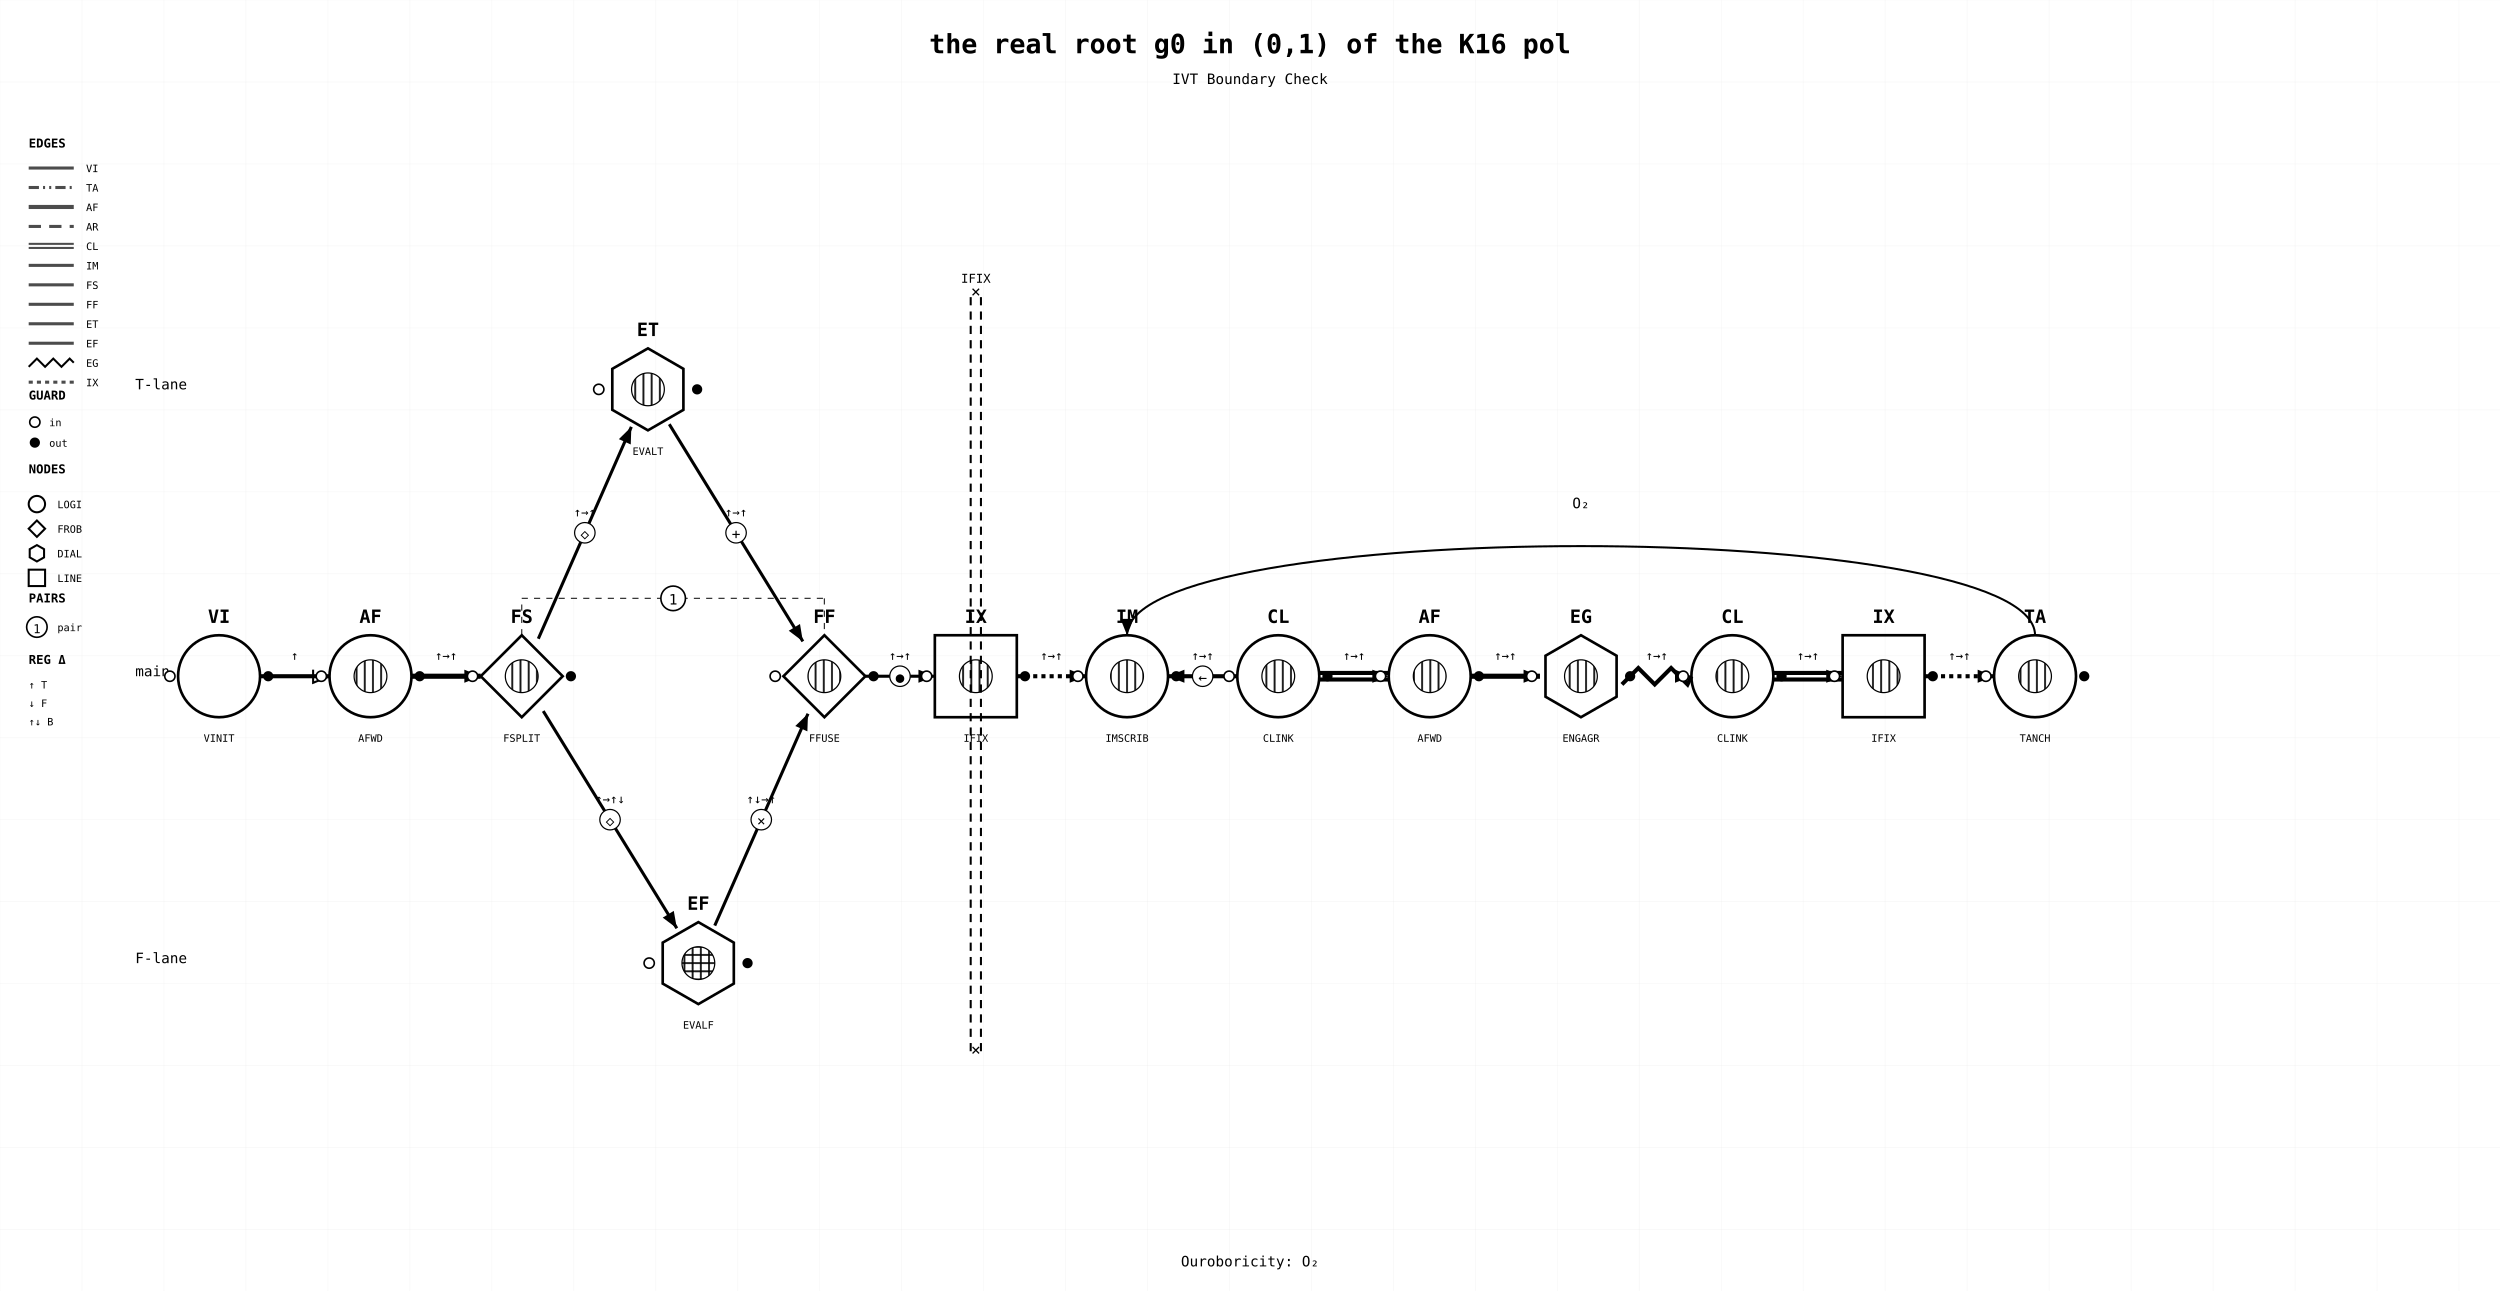
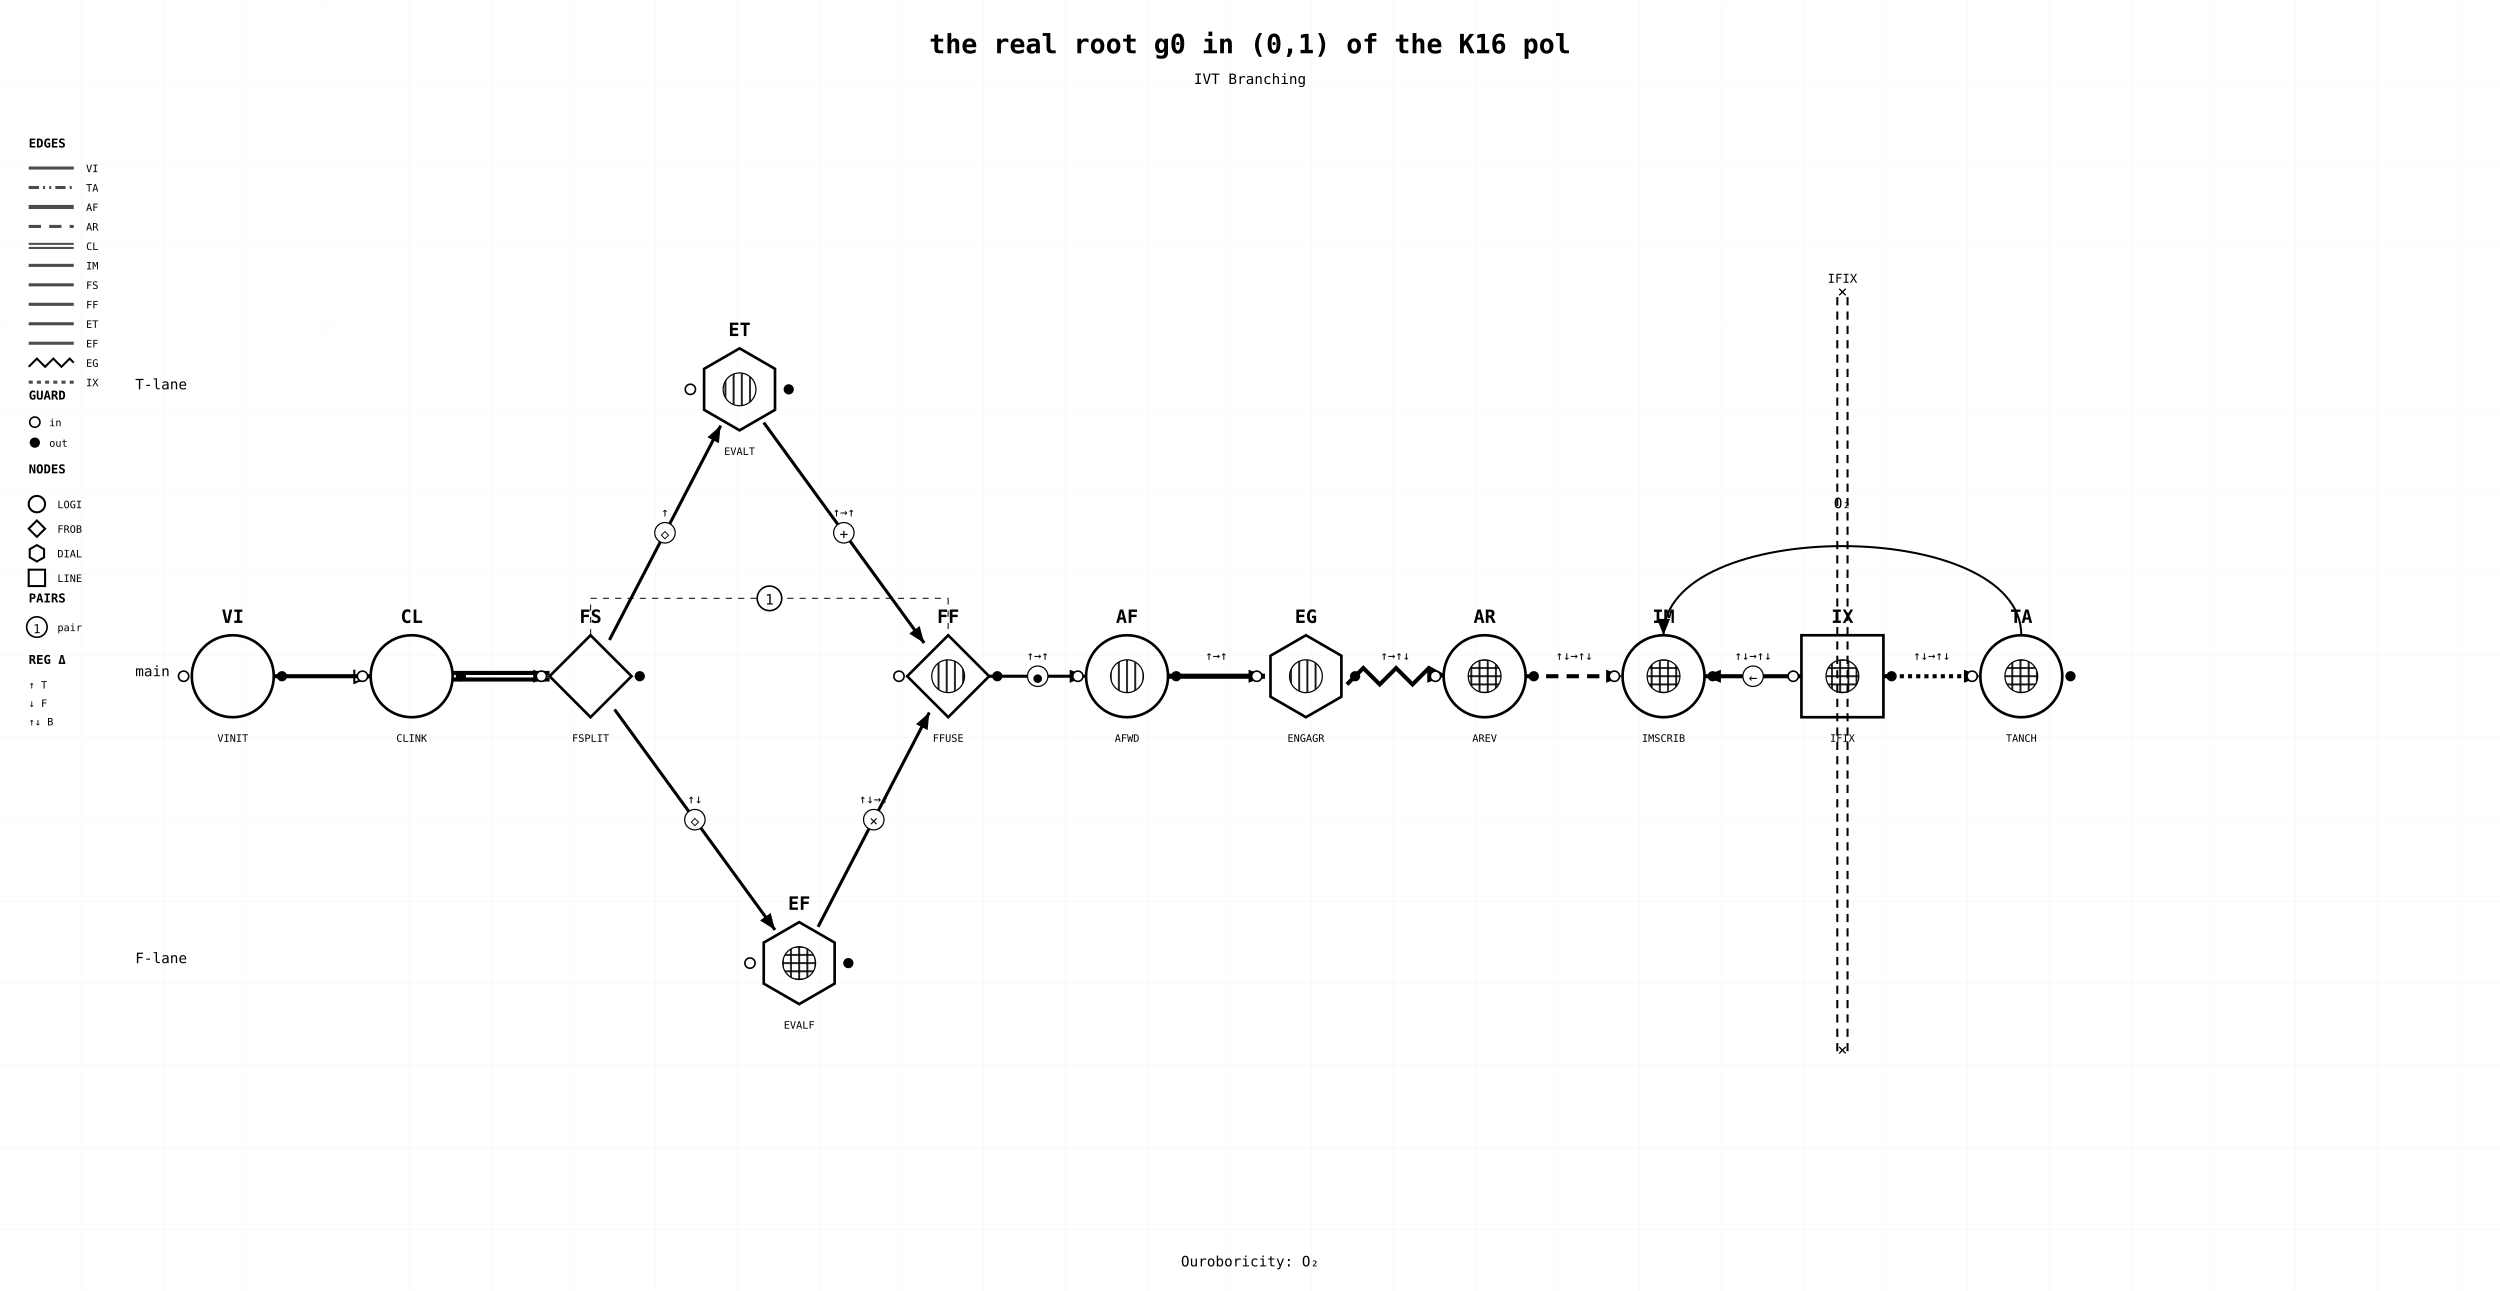
<svg xmlns="http://www.w3.org/2000/svg" viewBox="0 0 1220 630">
  <rect width="1220" height="630" fill="#ffffff" />
  <defs>
    <pattern id="hatch-T" width="4" height="4" patternUnits="userSpaceOnUse">
      <path d="M2,0 L2,4" stroke="#000000" stroke-width="0.8" />
    </pattern>
    <pattern id="hatch-F" width="4" height="4" patternUnits="userSpaceOnUse">
      <path d="M0,2 L4,2" stroke="#000000" stroke-width="0.8" />
    </pattern>
    <pattern id="hatch-B" width="4" height="4" patternUnits="userSpaceOnUse">
      <path d="M2,0 L2,4 M0,2 L4,2" stroke="#000000" stroke-width="0.8" />
    </pattern>
  </defs>
  <line x1="0.0" y1="0.0" x2="0.0" y2="630.0" stroke="#e8e8e8" stroke-width="0.4" opacity="0.3" />
  <line x1="40.0" y1="0.0" x2="40.0" y2="630.0" stroke="#e8e8e8" stroke-width="0.4" opacity="0.3" />
  <line x1="80.0" y1="0.0" x2="80.0" y2="630.0" stroke="#e8e8e8" stroke-width="0.4" opacity="0.3" />
  <line x1="120.0" y1="0.0" x2="120.0" y2="630.0" stroke="#e8e8e8" stroke-width="0.4" opacity="0.3" />
  <line x1="160.0" y1="0.0" x2="160.0" y2="630.0" stroke="#e8e8e8" stroke-width="0.4" opacity="0.3" />
  <line x1="200.0" y1="0.0" x2="200.0" y2="630.0" stroke="#e8e8e8" stroke-width="0.4" opacity="0.3" />
  <line x1="240.0" y1="0.0" x2="240.0" y2="630.0" stroke="#e8e8e8" stroke-width="0.4" opacity="0.3" />
  <line x1="280.0" y1="0.0" x2="280.0" y2="630.0" stroke="#e8e8e8" stroke-width="0.4" opacity="0.3" />
  <line x1="320.0" y1="0.0" x2="320.0" y2="630.0" stroke="#e8e8e8" stroke-width="0.4" opacity="0.3" />
  <line x1="360.0" y1="0.0" x2="360.0" y2="630.0" stroke="#e8e8e8" stroke-width="0.4" opacity="0.3" />
  <line x1="400.0" y1="0.0" x2="400.0" y2="630.0" stroke="#e8e8e8" stroke-width="0.4" opacity="0.3" />
  <line x1="440.0" y1="0.0" x2="440.0" y2="630.0" stroke="#e8e8e8" stroke-width="0.4" opacity="0.3" />
  <line x1="480.0" y1="0.0" x2="480.0" y2="630.0" stroke="#e8e8e8" stroke-width="0.4" opacity="0.3" />
  <line x1="520.0" y1="0.0" x2="520.0" y2="630.0" stroke="#e8e8e8" stroke-width="0.4" opacity="0.3" />
  <line x1="560.0" y1="0.0" x2="560.0" y2="630.0" stroke="#e8e8e8" stroke-width="0.4" opacity="0.3" />
  <line x1="600.0" y1="0.0" x2="600.0" y2="630.0" stroke="#e8e8e8" stroke-width="0.4" opacity="0.3" />
  <line x1="640.0" y1="0.0" x2="640.0" y2="630.0" stroke="#e8e8e8" stroke-width="0.4" opacity="0.3" />
  <line x1="680.0" y1="0.0" x2="680.0" y2="630.0" stroke="#e8e8e8" stroke-width="0.4" opacity="0.3" />
  <line x1="720.0" y1="0.0" x2="720.0" y2="630.0" stroke="#e8e8e8" stroke-width="0.4" opacity="0.3" />
  <line x1="760.0" y1="0.0" x2="760.0" y2="630.0" stroke="#e8e8e8" stroke-width="0.4" opacity="0.3" />
  <line x1="800.0" y1="0.0" x2="800.0" y2="630.0" stroke="#e8e8e8" stroke-width="0.4" opacity="0.3" />
  <line x1="840.0" y1="0.0" x2="840.0" y2="630.0" stroke="#e8e8e8" stroke-width="0.4" opacity="0.3" />
  <line x1="880.0" y1="0.0" x2="880.0" y2="630.0" stroke="#e8e8e8" stroke-width="0.4" opacity="0.3" />
  <line x1="920.0" y1="0.0" x2="920.0" y2="630.0" stroke="#e8e8e8" stroke-width="0.4" opacity="0.3" />
  <line x1="960.0" y1="0.0" x2="960.0" y2="630.0" stroke="#e8e8e8" stroke-width="0.4" opacity="0.3" />
  <line x1="1000.0" y1="0.0" x2="1000.0" y2="630.0" stroke="#e8e8e8" stroke-width="0.4" opacity="0.3" />
  <line x1="1040.0" y1="0.0" x2="1040.0" y2="630.0" stroke="#e8e8e8" stroke-width="0.4" opacity="0.3" />
  <line x1="1080.0" y1="0.0" x2="1080.0" y2="630.0" stroke="#e8e8e8" stroke-width="0.4" opacity="0.3" />
  <line x1="1120.0" y1="0.0" x2="1120.0" y2="630.0" stroke="#e8e8e8" stroke-width="0.4" opacity="0.3" />
  <line x1="1160.0" y1="0.0" x2="1160.0" y2="630.0" stroke="#e8e8e8" stroke-width="0.4" opacity="0.3" />
  <line x1="1200.0" y1="0.0" x2="1200.0" y2="630.0" stroke="#e8e8e8" stroke-width="0.4" opacity="0.3" />
  <line x1="0.0" y1="0.0" x2="1220.0" y2="0.0" stroke="#e8e8e8" stroke-width="0.4" opacity="0.3" />
  <line x1="0.0" y1="40.0" x2="1220.0" y2="40.0" stroke="#e8e8e8" stroke-width="0.4" opacity="0.3" />
  <line x1="0.0" y1="80.0" x2="1220.0" y2="80.0" stroke="#e8e8e8" stroke-width="0.4" opacity="0.3" />
  <line x1="0.0" y1="120.0" x2="1220.0" y2="120.0" stroke="#e8e8e8" stroke-width="0.4" opacity="0.3" />
  <line x1="0.0" y1="160.0" x2="1220.0" y2="160.0" stroke="#e8e8e8" stroke-width="0.4" opacity="0.3" />
  <line x1="0.0" y1="200.0" x2="1220.0" y2="200.0" stroke="#e8e8e8" stroke-width="0.4" opacity="0.3" />
  <line x1="0.0" y1="240.0" x2="1220.0" y2="240.0" stroke="#e8e8e8" stroke-width="0.4" opacity="0.3" />
  <line x1="0.0" y1="280.0" x2="1220.0" y2="280.0" stroke="#e8e8e8" stroke-width="0.4" opacity="0.3" />
  <line x1="0.0" y1="320.0" x2="1220.0" y2="320.0" stroke="#e8e8e8" stroke-width="0.4" opacity="0.3" />
  <line x1="0.0" y1="360.0" x2="1220.0" y2="360.0" stroke="#e8e8e8" stroke-width="0.4" opacity="0.3" />
  <line x1="0.0" y1="400.0" x2="1220.0" y2="400.0" stroke="#e8e8e8" stroke-width="0.4" opacity="0.3" />
  <line x1="0.0" y1="440.0" x2="1220.0" y2="440.0" stroke="#e8e8e8" stroke-width="0.4" opacity="0.3" />
  <line x1="0.0" y1="480.0" x2="1220.0" y2="480.0" stroke="#e8e8e8" stroke-width="0.4" opacity="0.3" />
  <line x1="0.0" y1="520.0" x2="1220.0" y2="520.0" stroke="#e8e8e8" stroke-width="0.4" opacity="0.3" />
  <line x1="0.0" y1="560.0" x2="1220.0" y2="560.0" stroke="#e8e8e8" stroke-width="0.4" opacity="0.3" />
  <line x1="0.0" y1="600.0" x2="1220.0" y2="600.0" stroke="#e8e8e8" stroke-width="0.4" opacity="0.3" />
  <text x="610.0" y="26.0" fill="#000000" font-size="13" text-anchor="middle" font-family="monospace" font-weight="bold">the real root g0 in (0,1) of the K16 pol</text>
-   <text x="610.0" y="41.0" fill="#000000" font-size="7" text-anchor="middle" font-family="monospace">IVT Boundary Check</text>
+   <text x="610.0" y="41.0" fill="#000000" font-size="7" text-anchor="middle" font-family="monospace">IVT Branching</text>
  <text x="66.0" y="190.0" fill="#000000" font-size="7" text-anchor="start" font-family="monospace">T-lane</text>
  <text x="66.0" y="470.0" fill="#000000" font-size="7" text-anchor="start" font-family="monospace">F-lane</text>
  <text x="66.0" y="330.0" fill="#000000" font-size="7" text-anchor="start" font-family="monospace">main</text>
-   <line x1="473.7" y1="145.0" x2="473.7" y2="515.0" stroke="#000000" stroke-width="1.0" opacity="1.0" stroke-dasharray="4,3" />
-   <line x1="478.7" y1="145.0" x2="478.7" y2="515.0" stroke="#000000" stroke-width="1.0" opacity="1.0" stroke-dasharray="4,3" />
-   <text x="476.2" y="145.0" fill="#000000" font-size="8" text-anchor="middle" font-family="monospace">×</text>
-   <text x="476.2" y="515.0" fill="#000000" font-size="8" text-anchor="middle" font-family="monospace">×</text>
-   <text x="476.2" y="138.0" fill="#000000" font-size="6" text-anchor="middle" font-family="monospace">IFIX</text>
-   <line x1="254.6" y1="310.0" x2="254.6" y2="292.0" stroke="#000000" stroke-width="0.6" opacity="0.8" stroke-dasharray="3,3" />
-   <line x1="254.6" y1="292.0" x2="402.3" y2="292.0" stroke="#000000" stroke-width="0.6" opacity="0.8" stroke-dasharray="3,3" />
-   <line x1="402.3" y1="292.0" x2="402.3" y2="310.0" stroke="#000000" stroke-width="0.6" opacity="0.8" stroke-dasharray="3,3" />
-   <circle cx="328.5" cy="292.0" r="6" fill="#ffffff" stroke="#000000" stroke-width="0.8" />
-   <text x="328.5" y="295.0" fill="#000000" font-size="7" text-anchor="middle" font-family="monospace">1</text>
-   <line x1="262.7" y1="311.7" x2="308.1" y2="208.3" stroke="#000000" stroke-width="1.5" opacity="1.0" />
-   <polygon points="308.1,208.3 307.8,216.9 302.0,214.3" fill="#000000" />
-   <circle cx="285.4" cy="260.0" r="5" fill="#ffffff" stroke="#000000" stroke-width="0.6" />
-   <text x="285.4" y="263.0" fill="#000000" font-size="7" text-anchor="middle" font-family="monospace">◇</text>
-   <text x="285.4" y="252.0" fill="#000000" font-size="6" text-anchor="middle" font-family="monospace">↑→↑</text>
-   <line x1="326.6" y1="207.0" x2="391.8" y2="313.0" stroke="#000000" stroke-width="1.5" opacity="1.0" />
-   <polygon points="391.8,313.0 384.9,307.8 390.4,304.5" fill="#000000" />
-   <circle cx="359.2" cy="260.0" r="5" fill="#ffffff" stroke="#000000" stroke-width="0.6" />
-   <text x="359.2" y="263.0" fill="#000000" font-size="7" text-anchor="middle" font-family="monospace">+</text>
-   <text x="359.2" y="252.0" fill="#000000" font-size="6" text-anchor="middle" font-family="monospace">↑→↑</text>
-   <line x1="265.1" y1="347.0" x2="330.3" y2="453.0" stroke="#000000" stroke-width="1.5" opacity="1.0" />
-   <polygon points="330.3,453.0 323.4,447.8 328.8,444.5" fill="#000000" />
-   <circle cx="297.7" cy="400.0" r="5" fill="#ffffff" stroke="#000000" stroke-width="0.6" />
-   <text x="297.7" y="403.0" fill="#000000" font-size="7" text-anchor="middle" font-family="monospace">◇</text>
-   <text x="297.7" y="392.0" fill="#000000" font-size="6" text-anchor="middle" font-family="monospace">↑→↑↓</text>
-   <line x1="348.8" y1="451.7" x2="394.3" y2="348.3" stroke="#000000" stroke-width="1.5" opacity="1.0" />
-   <polygon points="394.3,348.3 394.0,356.9 388.1,354.3" fill="#000000" />
-   <circle cx="371.5" cy="400.0" r="5" fill="#ffffff" stroke="#000000" stroke-width="0.6" />
-   <text x="371.5" y="403.0" fill="#000000" font-size="7" text-anchor="middle" font-family="monospace">×</text>
-   <text x="371.5" y="392.0" fill="#000000" font-size="6" text-anchor="middle" font-family="monospace">↑↓→↑</text>
-   <line x1="126.9" y1="330.0" x2="160.8" y2="330.0" stroke="#000000" stroke-width="2.0" opacity="1.0" />
-   <polyline points="160.8,330.0 152.8,333.2 152.8,326.8" fill="none" stroke="#000000" stroke-width="1.0" />
-   <text x="143.8" y="322.0" fill="#000000" font-size="6" text-anchor="middle" font-family="monospace">↑</text>
-   <line x1="200.8" y1="330.0" x2="234.6" y2="330.0" stroke="#000000" stroke-width="2.5" opacity="1.0" />
-   <polygon points="234.6,330.0 226.6,333.2 226.6,326.8" fill="#000000" />
-   <text x="217.7" y="322.0" fill="#000000" font-size="6" text-anchor="middle" font-family="monospace">↑→↑</text>
-   <line x1="496.2" y1="330.0" x2="530.0" y2="330.0" stroke="#000000" stroke-width="2.0" opacity="1.0" stroke-dasharray="2,2" />
+   <line x1="896.6" y1="145.0" x2="896.6" y2="515.0" stroke="#000000" stroke-width="1.0" opacity="1.0" stroke-dasharray="4,3" />
+   <line x1="901.6" y1="145.0" x2="901.6" y2="515.0" stroke="#000000" stroke-width="1.0" opacity="1.0" stroke-dasharray="4,3" />
+   <text x="899.1" y="145.0" fill="#000000" font-size="8" text-anchor="middle" font-family="monospace">×</text>
+   <text x="899.1" y="515.0" fill="#000000" font-size="8" text-anchor="middle" font-family="monospace">×</text>
+   <text x="899.1" y="138.0" fill="#000000" font-size="6" text-anchor="middle" font-family="monospace">IFIX</text>
+   <line x1="288.2" y1="310.0" x2="288.2" y2="292.0" stroke="#000000" stroke-width="0.6" opacity="0.8" stroke-dasharray="3,3" />
+   <line x1="288.2" y1="292.0" x2="462.7" y2="292.0" stroke="#000000" stroke-width="0.6" opacity="0.8" stroke-dasharray="3,3" />
+   <line x1="462.7" y1="292.0" x2="462.7" y2="310.0" stroke="#000000" stroke-width="0.6" opacity="0.8" stroke-dasharray="3,3" />
+   <circle cx="375.5" cy="292.0" r="6" fill="#ffffff" stroke="#000000" stroke-width="0.8" />
+   <text x="375.5" y="295.0" fill="#000000" font-size="7" text-anchor="middle" font-family="monospace">1</text>
+   <line x1="297.4" y1="312.3" x2="351.7" y2="207.7" stroke="#000000" stroke-width="1.5" opacity="1.0" />
+   <polygon points="351.7,207.7 350.8,216.3 345.2,213.4" fill="#000000" />
+   <circle cx="324.5" cy="260.0" r="5" fill="#ffffff" stroke="#000000" stroke-width="0.6" />
+   <text x="324.5" y="263.0" fill="#000000" font-size="7" text-anchor="middle" font-family="monospace">◇</text>
+   <text x="324.5" y="252.0" fill="#000000" font-size="6" text-anchor="middle" font-family="monospace">↑</text>
+   <line x1="372.7" y1="206.2" x2="451.0" y2="313.8" stroke="#000000" stroke-width="1.5" opacity="1.0" />
+   <polygon points="451.0,313.8 443.7,309.2 448.8,305.5" fill="#000000" />
+   <circle cx="411.8" cy="260.0" r="5" fill="#ffffff" stroke="#000000" stroke-width="0.6" />
+   <text x="411.8" y="263.0" fill="#000000" font-size="7" text-anchor="middle" font-family="monospace">+</text>
+   <text x="411.8" y="252.0" fill="#000000" font-size="6" text-anchor="middle" font-family="monospace">↑→↑</text>
+   <line x1="299.9" y1="346.2" x2="378.2" y2="453.8" stroke="#000000" stroke-width="1.5" opacity="1.0" />
+   <polygon points="378.2,453.8 370.9,449.2 376.1,445.5" fill="#000000" />
+   <circle cx="339.1" cy="400.0" r="5" fill="#ffffff" stroke="#000000" stroke-width="0.6" />
+   <text x="339.1" y="403.0" fill="#000000" font-size="7" text-anchor="middle" font-family="monospace">◇</text>
+   <text x="339.1" y="392.0" fill="#000000" font-size="6" text-anchor="middle" font-family="monospace">↑↓</text>
+   <line x1="399.2" y1="452.3" x2="453.5" y2="347.7" stroke="#000000" stroke-width="1.5" opacity="1.0" />
+   <polygon points="453.5,347.7 452.7,356.3 447.0,353.4" fill="#000000" />
+   <circle cx="426.4" cy="400.0" r="5" fill="#ffffff" stroke="#000000" stroke-width="0.6" />
+   <text x="426.4" y="403.0" fill="#000000" font-size="7" text-anchor="middle" font-family="monospace">×</text>
+   <text x="426.4" y="392.0" fill="#000000" font-size="6" text-anchor="middle" font-family="monospace">↑↓→↑</text>
+   <line x1="133.6" y1="330.0" x2="180.9" y2="330.0" stroke="#000000" stroke-width="2.0" opacity="1.0" />
+   <polyline points="180.9,330.0 172.9,333.2 172.9,326.8" fill="none" stroke="#000000" stroke-width="1.0" />
+   <line x1="220.9" y1="328.4" x2="268.2" y2="328.4" stroke="#000000" stroke-width="2.0" opacity="1.0" />
+   <line x1="220.9" y1="331.6" x2="268.2" y2="331.6" stroke="#000000" stroke-width="2.0" opacity="1.0" />
+   <polygon points="268.2,330.0 260.2,333.2 260.2,326.8" fill="#000000" />
+   <line x1="570.0" y1="330.0" x2="617.3" y2="330.0" stroke="#000000" stroke-width="2.5" opacity="1.0" />
+   <polygon points="617.3,330.0 609.3,333.2 609.3,326.8" fill="#000000" />
+   <text x="593.6" y="322.0" fill="#000000" font-size="6" text-anchor="middle" font-family="monospace">↑→↑</text>
+   <polyline points="657.3,334.0 665.3,326.0 673.3,334.0 681.3,326.0 689.3,334.0 697.3,326.0 704.5,330.0" fill="none" stroke="#000000" stroke-width="2.0" />
+   <polygon points="704.5,330.0 696.5,333.2 696.5,326.8" fill="#000000" />
+   <text x="680.9" y="322.0" fill="#000000" font-size="6" text-anchor="middle" font-family="monospace">↑→↑↓</text>
+   <line x1="744.5" y1="330.0" x2="791.8" y2="330.0" stroke="#000000" stroke-width="2.0" opacity="1.0" stroke-dasharray="6,4" />
+   <polygon points="791.8,330.0 783.8,333.2 783.8,326.8" fill="#000000" />
+   <text x="768.2" y="322.0" fill="#000000" font-size="6" text-anchor="middle" font-family="monospace">↑↓→↑↓</text>
+   <line x1="831.8" y1="330.0" x2="879.1" y2="330.0" stroke="#000000" stroke-width="2.0" opacity="1.0" />
+   <polygon points="831.8,330.0 839.8,326.8 839.8,333.2" fill="#000000" />
+   <circle cx="855.5" cy="330.0" r="5" fill="#ffffff" stroke="#000000" stroke-width="0.6" />
+   <text x="855.5" y="333.0" fill="#000000" font-size="7" text-anchor="middle" font-family="monospace">←</text>
+   <text x="855.5" y="322.0" fill="#000000" font-size="6" text-anchor="middle" font-family="monospace">↑↓→↑↓</text>
+   <line x1="919.1" y1="330.0" x2="966.4" y2="330.0" stroke="#000000" stroke-width="2.0" opacity="1.0" stroke-dasharray="2,2" />
+   <polygon points="966.4,330.0 958.4,333.2 958.4,326.8" fill="#000000" />
+   <text x="942.7" y="322.0" fill="#000000" font-size="6" text-anchor="middle" font-family="monospace">↑↓→↑↓</text>
+   <line x1="482.7" y1="330.0" x2="530.0" y2="330.0" stroke="#000000" stroke-width="1.5" opacity="1.0" />
  <polygon points="530.0,330.0 522.0,333.2 522.0,326.8" fill="#000000" />
-   <text x="513.1" y="322.0" fill="#000000" font-size="6" text-anchor="middle" font-family="monospace">↑→↑</text>
-   <line x1="570.0" y1="330.0" x2="603.8" y2="330.0" stroke="#000000" stroke-width="2.0" opacity="1.0" />
-   <polygon points="570.0,330.0 578.0,326.8 578.0,333.2" fill="#000000" />
-   <circle cx="586.9" cy="330.0" r="5" fill="#ffffff" stroke="#000000" stroke-width="0.6" />
-   <text x="586.9" y="333.0" fill="#000000" font-size="7" text-anchor="middle" font-family="monospace">←</text>
-   <text x="586.9" y="322.0" fill="#000000" font-size="6" text-anchor="middle" font-family="monospace">↑→↑</text>
-   <line x1="643.8" y1="328.4" x2="677.7" y2="328.4" stroke="#000000" stroke-width="2.0" opacity="1.0" />
-   <line x1="643.8" y1="331.6" x2="677.7" y2="331.6" stroke="#000000" stroke-width="2.0" opacity="1.0" />
-   <polygon points="677.7,330.0 669.7,333.2 669.7,326.8" fill="#000000" />
-   <text x="660.8" y="322.0" fill="#000000" font-size="6" text-anchor="middle" font-family="monospace">↑→↑</text>
-   <line x1="717.7" y1="330.0" x2="751.5" y2="330.0" stroke="#000000" stroke-width="2.5" opacity="1.0" />
-   <polygon points="751.5,330.0 743.5,333.2 743.5,326.8" fill="#000000" />
-   <text x="734.6" y="322.0" fill="#000000" font-size="6" text-anchor="middle" font-family="monospace">↑→↑</text>
-   <polyline points="791.5,334.0 799.5,326.0 807.5,334.0 815.5,326.0 823.5,334.0 825.4,330.0" fill="none" stroke="#000000" stroke-width="2.0" />
-   <polygon points="825.4,330.0 817.4,333.2 817.4,326.8" fill="#000000" />
-   <text x="808.5" y="322.0" fill="#000000" font-size="6" text-anchor="middle" font-family="monospace">↑→↑</text>
-   <line x1="865.4" y1="328.4" x2="899.2" y2="328.4" stroke="#000000" stroke-width="2.0" opacity="1.0" />
-   <line x1="865.4" y1="331.6" x2="899.2" y2="331.6" stroke="#000000" stroke-width="2.0" opacity="1.0" />
-   <polygon points="899.2,330.0 891.2,333.2 891.2,326.8" fill="#000000" />
-   <text x="882.3" y="322.0" fill="#000000" font-size="6" text-anchor="middle" font-family="monospace">↑→↑</text>
-   <line x1="939.2" y1="330.0" x2="973.1" y2="330.0" stroke="#000000" stroke-width="2.0" opacity="1.0" stroke-dasharray="2,2" />
-   <polygon points="973.1,330.0 965.1,333.2 965.1,326.8" fill="#000000" />
-   <text x="956.2" y="322.0" fill="#000000" font-size="6" text-anchor="middle" font-family="monospace">↑→↑</text>
-   <line x1="422.3" y1="330.0" x2="456.2" y2="330.0" stroke="#000000" stroke-width="1.5" opacity="1.0" />
-   <polygon points="456.2,330.0 448.2,333.2 448.2,326.8" fill="#000000" />
-   <circle cx="439.2" cy="330.0" r="5" fill="#ffffff" stroke="#000000" stroke-width="0.6" />
-   <text x="439.2" y="333.0" fill="#000000" font-size="7" text-anchor="middle" font-family="monospace">●</text>
-   <text x="439.2" y="322.0" fill="#000000" font-size="6" text-anchor="middle" font-family="monospace">↑→↑</text>
-   <circle fill="none" stroke="#000000" stroke-width="1.3" cx="106.9" cy="330.0" r="20.0" />
-   <circle cx="82.9" cy="330.0" r="2.5" fill="#ffffff" stroke="#000000" stroke-width="0.8" />
-   <circle cx="130.9" cy="330.0" r="2.5" fill="#000000" />
-   <text x="106.9" y="304.0" fill="#000000" font-size="9" text-anchor="middle" font-family="monospace" font-weight="bold">VI</text>
-   <text x="106.9" y="362.0" fill="#000000" font-size="5" text-anchor="middle" font-family="monospace">VINIT</text>
-   <circle fill="none" stroke="#000000" stroke-width="1.3" cx="180.8" cy="330.0" r="20.0" />
-   <circle cx="180.8" cy="330.0" r="8" fill="url(#hatch-T)" stroke="#000000" stroke-width="0.6" />
-   <circle cx="156.8" cy="330.0" r="2.5" fill="#ffffff" stroke="#000000" stroke-width="0.8" />
-   <circle cx="204.8" cy="330.0" r="2.5" fill="#000000" />
-   <text x="180.8" y="304.0" fill="#000000" font-size="9" text-anchor="middle" font-family="monospace" font-weight="bold">AF</text>
-   <text x="180.8" y="362.0" fill="#000000" font-size="5" text-anchor="middle" font-family="monospace">AFWD</text>
-   <polygon fill="none" stroke="#000000" stroke-width="1.3" points="254.615,310.0 274.6,330 254.615,350.0 234.6,330" />
-   <circle cx="254.6" cy="330.0" r="8" fill="url(#hatch-T)" stroke="#000000" stroke-width="0.6" />
-   <circle cx="230.6" cy="330.0" r="2.5" fill="#ffffff" stroke="#000000" stroke-width="0.8" />
-   <circle cx="278.6" cy="330.0" r="2.5" fill="#000000" />
-   <text x="254.6" y="304.0" fill="#000000" font-size="9" text-anchor="middle" font-family="monospace" font-weight="bold">FS</text>
-   <text x="254.6" y="362.0" fill="#000000" font-size="5" text-anchor="middle" font-family="monospace">FSPLIT</text>
-   <polygon fill="none" stroke="#000000" stroke-width="1.3" points="333.5,200.0 316.2,210.0 298.8,200.0 298.8,180.0 316.2,170.0 333.5,180.0" />
-   <circle cx="316.2" cy="190.0" r="8" fill="url(#hatch-T)" stroke="#000000" stroke-width="0.6" />
-   <circle cx="292.2" cy="190.0" r="2.5" fill="#ffffff" stroke="#000000" stroke-width="0.8" />
-   <circle cx="340.2" cy="190.0" r="2.5" fill="#000000" />
-   <text x="316.2" y="164.0" fill="#000000" font-size="9" text-anchor="middle" font-family="monospace" font-weight="bold">ET</text>
-   <text x="316.2" y="222.0" fill="#000000" font-size="5" text-anchor="middle" font-family="monospace">EVALT</text>
-   <polygon fill="none" stroke="#000000" stroke-width="1.3" points="358.1,480.0 340.8,490.0 323.4,480.0 323.4,460.0 340.8,450.0 358.1,460.0" />
-   <circle cx="340.8" cy="470.0" r="8" fill="url(#hatch-B)" stroke="#000000" stroke-width="0.6" />
-   <circle cx="316.8" cy="470.0" r="2.5" fill="#ffffff" stroke="#000000" stroke-width="0.8" />
-   <circle cx="364.8" cy="470.0" r="2.5" fill="#000000" />
-   <text x="340.8" y="444.0" fill="#000000" font-size="9" text-anchor="middle" font-family="monospace" font-weight="bold">EF</text>
-   <text x="340.8" y="502.0" fill="#000000" font-size="5" text-anchor="middle" font-family="monospace">EVALF</text>
-   <polygon fill="none" stroke="#000000" stroke-width="1.3" points="402.308,310.0 422.3,330 402.308,350.0 382.3,330" />
-   <circle cx="402.3" cy="330.0" r="8" fill="url(#hatch-T)" stroke="#000000" stroke-width="0.6" />
-   <circle cx="378.3" cy="330.0" r="2.5" fill="#ffffff" stroke="#000000" stroke-width="0.8" />
-   <circle cx="426.3" cy="330.0" r="2.5" fill="#000000" />
-   <text x="402.3" y="304.0" fill="#000000" font-size="9" text-anchor="middle" font-family="monospace" font-weight="bold">FF</text>
-   <text x="402.3" y="362.0" fill="#000000" font-size="5" text-anchor="middle" font-family="monospace">FFUSE</text>
-   <rect fill="none" stroke="#000000" stroke-width="1.3" x="456.2" y="310.0" width="40.0" height="40.0" />
-   <circle cx="476.2" cy="330.0" r="8" fill="url(#hatch-T)" stroke="#000000" stroke-width="0.6" />
-   <circle cx="452.2" cy="330.0" r="2.5" fill="#ffffff" stroke="#000000" stroke-width="0.8" />
-   <circle cx="500.2" cy="330.0" r="2.5" fill="#000000" />
-   <text x="476.2" y="304.0" fill="#000000" font-size="9" text-anchor="middle" font-family="monospace" font-weight="bold">IX</text>
-   <text x="476.2" y="362.0" fill="#000000" font-size="5" text-anchor="middle" font-family="monospace">IFIX</text>
+   <circle cx="506.4" cy="330.0" r="5" fill="#ffffff" stroke="#000000" stroke-width="0.6" />
+   <text x="506.4" y="333.0" fill="#000000" font-size="7" text-anchor="middle" font-family="monospace">●</text>
+   <text x="506.4" y="322.0" fill="#000000" font-size="6" text-anchor="middle" font-family="monospace">↑→↑</text>
+   <circle fill="none" stroke="#000000" stroke-width="1.3" cx="113.6" cy="330.0" r="20.0" />
+   <circle cx="89.6" cy="330.0" r="2.5" fill="#ffffff" stroke="#000000" stroke-width="0.8" />
+   <circle cx="137.6" cy="330.0" r="2.5" fill="#000000" />
+   <text x="113.6" y="304.0" fill="#000000" font-size="9" text-anchor="middle" font-family="monospace" font-weight="bold">VI</text>
+   <text x="113.6" y="362.0" fill="#000000" font-size="5" text-anchor="middle" font-family="monospace">VINIT</text>
+   <circle fill="none" stroke="#000000" stroke-width="1.3" cx="200.9" cy="330.0" r="20.0" />
+   <circle cx="176.9" cy="330.0" r="2.5" fill="#ffffff" stroke="#000000" stroke-width="0.8" />
+   <circle cx="224.9" cy="330.0" r="2.5" fill="#000000" />
+   <text x="200.9" y="304.0" fill="#000000" font-size="9" text-anchor="middle" font-family="monospace" font-weight="bold">CL</text>
+   <text x="200.9" y="362.0" fill="#000000" font-size="5" text-anchor="middle" font-family="monospace">CLINK</text>
+   <polygon fill="none" stroke="#000000" stroke-width="1.3" points="288.182,310.0 308.2,330 288.182,350.0 268.2,330" />
+   <circle cx="264.2" cy="330.0" r="2.5" fill="#ffffff" stroke="#000000" stroke-width="0.8" />
+   <circle cx="312.2" cy="330.0" r="2.5" fill="#000000" />
+   <text x="288.2" y="304.0" fill="#000000" font-size="9" text-anchor="middle" font-family="monospace" font-weight="bold">FS</text>
+   <text x="288.2" y="362.0" fill="#000000" font-size="5" text-anchor="middle" font-family="monospace">FSPLIT</text>
+   <polygon fill="none" stroke="#000000" stroke-width="1.3" points="378.2,200.0 360.9,210.0 343.6,200.0 343.6,180.0 360.9,170.0 378.2,180.0" />
+   <circle cx="360.9" cy="190.0" r="8" fill="url(#hatch-T)" stroke="#000000" stroke-width="0.6" />
+   <circle cx="336.9" cy="190.0" r="2.5" fill="#ffffff" stroke="#000000" stroke-width="0.8" />
+   <circle cx="384.9" cy="190.0" r="2.5" fill="#000000" />
+   <text x="360.9" y="164.0" fill="#000000" font-size="9" text-anchor="middle" font-family="monospace" font-weight="bold">ET</text>
+   <text x="360.9" y="222.0" fill="#000000" font-size="5" text-anchor="middle" font-family="monospace">EVALT</text>
+   <polygon fill="none" stroke="#000000" stroke-width="1.3" points="407.3,480.0 390.0,490.0 372.7,480.0 372.7,460.0 390.0,450.0 407.3,460.0" />
+   <circle cx="390.0" cy="470.0" r="8" fill="url(#hatch-B)" stroke="#000000" stroke-width="0.6" />
+   <circle cx="366.0" cy="470.0" r="2.5" fill="#ffffff" stroke="#000000" stroke-width="0.8" />
+   <circle cx="414.0" cy="470.0" r="2.5" fill="#000000" />
+   <text x="390.0" y="444.0" fill="#000000" font-size="9" text-anchor="middle" font-family="monospace" font-weight="bold">EF</text>
+   <text x="390.0" y="502.0" fill="#000000" font-size="5" text-anchor="middle" font-family="monospace">EVALF</text>
+   <polygon fill="none" stroke="#000000" stroke-width="1.3" points="462.727,310.0 482.7,330 462.727,350.0 442.7,330" />
+   <circle cx="462.7" cy="330.0" r="8" fill="url(#hatch-T)" stroke="#000000" stroke-width="0.6" />
+   <circle cx="438.7" cy="330.0" r="2.5" fill="#ffffff" stroke="#000000" stroke-width="0.8" />
+   <circle cx="486.7" cy="330.0" r="2.5" fill="#000000" />
+   <text x="462.7" y="304.0" fill="#000000" font-size="9" text-anchor="middle" font-family="monospace" font-weight="bold">FF</text>
+   <text x="462.7" y="362.0" fill="#000000" font-size="5" text-anchor="middle" font-family="monospace">FFUSE</text>
  <circle fill="none" stroke="#000000" stroke-width="1.3" cx="550.0" cy="330.0" r="20.0" />
  <circle cx="550.0" cy="330.0" r="8" fill="url(#hatch-T)" stroke="#000000" stroke-width="0.6" />
  <circle cx="526.0" cy="330.0" r="2.5" fill="#ffffff" stroke="#000000" stroke-width="0.8" />
  <circle cx="574.0" cy="330.0" r="2.5" fill="#000000" />
-   <text x="550.0" y="304.0" fill="#000000" font-size="9" text-anchor="middle" font-family="monospace" font-weight="bold">IM</text>
-   <text x="550.0" y="362.0" fill="#000000" font-size="5" text-anchor="middle" font-family="monospace">IMSCRIB</text>
-   <circle fill="none" stroke="#000000" stroke-width="1.3" cx="623.8" cy="330.0" r="20.0" />
-   <circle cx="623.8" cy="330.0" r="8" fill="url(#hatch-T)" stroke="#000000" stroke-width="0.6" />
-   <circle cx="599.8" cy="330.0" r="2.5" fill="#ffffff" stroke="#000000" stroke-width="0.8" />
-   <circle cx="647.8" cy="330.0" r="2.5" fill="#000000" />
-   <text x="623.8" y="304.0" fill="#000000" font-size="9" text-anchor="middle" font-family="monospace" font-weight="bold">CL</text>
-   <text x="623.8" y="362.0" fill="#000000" font-size="5" text-anchor="middle" font-family="monospace">CLINK</text>
-   <circle fill="none" stroke="#000000" stroke-width="1.3" cx="697.7" cy="330.0" r="20.0" />
-   <circle cx="697.7" cy="330.0" r="8" fill="url(#hatch-T)" stroke="#000000" stroke-width="0.6" />
-   <circle cx="673.7" cy="330.0" r="2.5" fill="#ffffff" stroke="#000000" stroke-width="0.8" />
-   <circle cx="721.7" cy="330.0" r="2.5" fill="#000000" />
-   <text x="697.7" y="304.0" fill="#000000" font-size="9" text-anchor="middle" font-family="monospace" font-weight="bold">AF</text>
-   <text x="697.7" y="362.0" fill="#000000" font-size="5" text-anchor="middle" font-family="monospace">AFWD</text>
-   <polygon fill="none" stroke="#000000" stroke-width="1.3" points="788.9,340.0 771.5,350.0 754.2,340.0 754.2,320.0 771.5,310.0 788.9,320.0" />
-   <circle cx="771.5" cy="330.0" r="8" fill="url(#hatch-T)" stroke="#000000" stroke-width="0.6" />
-   <circle cx="747.5" cy="330.0" r="2.5" fill="#ffffff" stroke="#000000" stroke-width="0.8" />
-   <circle cx="795.5" cy="330.0" r="2.5" fill="#000000" />
-   <text x="771.5" y="304.0" fill="#000000" font-size="9" text-anchor="middle" font-family="monospace" font-weight="bold">EG</text>
-   <text x="771.5" y="362.0" fill="#000000" font-size="5" text-anchor="middle" font-family="monospace">ENGAGR</text>
-   <circle fill="none" stroke="#000000" stroke-width="1.3" cx="845.4" cy="330.0" r="20.0" />
-   <circle cx="845.4" cy="330.0" r="8" fill="url(#hatch-T)" stroke="#000000" stroke-width="0.6" />
-   <circle cx="821.4" cy="330.0" r="2.5" fill="#ffffff" stroke="#000000" stroke-width="0.8" />
-   <circle cx="869.4" cy="330.0" r="2.5" fill="#000000" />
-   <text x="845.4" y="304.0" fill="#000000" font-size="9" text-anchor="middle" font-family="monospace" font-weight="bold">CL</text>
-   <text x="845.4" y="362.0" fill="#000000" font-size="5" text-anchor="middle" font-family="monospace">CLINK</text>
-   <rect fill="none" stroke="#000000" stroke-width="1.3" x="899.2" y="310.0" width="40.0" height="40.0" />
-   <circle cx="919.2" cy="330.0" r="8" fill="url(#hatch-T)" stroke="#000000" stroke-width="0.6" />
-   <circle cx="895.2" cy="330.0" r="2.5" fill="#ffffff" stroke="#000000" stroke-width="0.8" />
-   <circle cx="943.2" cy="330.0" r="2.5" fill="#000000" />
-   <text x="919.2" y="304.0" fill="#000000" font-size="9" text-anchor="middle" font-family="monospace" font-weight="bold">IX</text>
-   <text x="919.2" y="362.0" fill="#000000" font-size="5" text-anchor="middle" font-family="monospace">IFIX</text>
-   <circle fill="none" stroke="#000000" stroke-width="1.3" cx="993.1" cy="330.0" r="20.0" />
-   <circle cx="993.1" cy="330.0" r="8" fill="url(#hatch-T)" stroke="#000000" stroke-width="0.6" />
-   <circle cx="969.1" cy="330.0" r="2.5" fill="#ffffff" stroke="#000000" stroke-width="0.8" />
-   <circle cx="1017.1" cy="330.0" r="2.5" fill="#000000" />
-   <text x="993.1" y="304.0" fill="#000000" font-size="9" text-anchor="middle" font-family="monospace" font-weight="bold">TA</text>
-   <text x="993.1" y="362.0" fill="#000000" font-size="5" text-anchor="middle" font-family="monospace">TANCH</text>
-   <path d="M 993.1,310.0 C 993.1,252.0 550.0,252.0 550.0,310.0" fill="none" stroke="#000000" stroke-width="1.0" />
-   <polygon points="550.0,310.0 546.8,302.0 553.2,302.0" fill="#000000" />
-   <text x="771.5" y="248.0" fill="#000000" font-size="7" text-anchor="middle" font-family="monospace">O₂</text>
+   <text x="550.0" y="304.0" fill="#000000" font-size="9" text-anchor="middle" font-family="monospace" font-weight="bold">AF</text>
+   <text x="550.0" y="362.0" fill="#000000" font-size="5" text-anchor="middle" font-family="monospace">AFWD</text>
+   <polygon fill="none" stroke="#000000" stroke-width="1.3" points="654.6,340.0 637.3,350.0 620.0,340.0 620.0,320.0 637.3,310.0 654.6,320.0" />
+   <circle cx="637.3" cy="330.0" r="8" fill="url(#hatch-T)" stroke="#000000" stroke-width="0.6" />
+   <circle cx="613.3" cy="330.0" r="2.5" fill="#ffffff" stroke="#000000" stroke-width="0.8" />
+   <circle cx="661.3" cy="330.0" r="2.5" fill="#000000" />
+   <text x="637.3" y="304.0" fill="#000000" font-size="9" text-anchor="middle" font-family="monospace" font-weight="bold">EG</text>
+   <text x="637.3" y="362.0" fill="#000000" font-size="5" text-anchor="middle" font-family="monospace">ENGAGR</text>
+   <circle fill="none" stroke="#000000" stroke-width="1.3" cx="724.5" cy="330.0" r="20.0" />
+   <circle cx="724.5" cy="330.0" r="8" fill="url(#hatch-B)" stroke="#000000" stroke-width="0.6" />
+   <circle cx="700.5" cy="330.0" r="2.5" fill="#ffffff" stroke="#000000" stroke-width="0.8" />
+   <circle cx="748.5" cy="330.0" r="2.5" fill="#000000" />
+   <text x="724.5" y="304.0" fill="#000000" font-size="9" text-anchor="middle" font-family="monospace" font-weight="bold">AR</text>
+   <text x="724.5" y="362.0" fill="#000000" font-size="5" text-anchor="middle" font-family="monospace">AREV</text>
+   <circle fill="none" stroke="#000000" stroke-width="1.3" cx="811.8" cy="330.0" r="20.0" />
+   <circle cx="811.8" cy="330.0" r="8" fill="url(#hatch-B)" stroke="#000000" stroke-width="0.6" />
+   <circle cx="787.8" cy="330.0" r="2.5" fill="#ffffff" stroke="#000000" stroke-width="0.8" />
+   <circle cx="835.8" cy="330.0" r="2.5" fill="#000000" />
+   <text x="811.8" y="304.0" fill="#000000" font-size="9" text-anchor="middle" font-family="monospace" font-weight="bold">IM</text>
+   <text x="811.8" y="362.0" fill="#000000" font-size="5" text-anchor="middle" font-family="monospace">IMSCRIB</text>
+   <rect fill="none" stroke="#000000" stroke-width="1.3" x="879.1" y="310.0" width="40.0" height="40.0" />
+   <circle cx="899.1" cy="330.0" r="8" fill="url(#hatch-B)" stroke="#000000" stroke-width="0.6" />
+   <circle cx="875.1" cy="330.0" r="2.5" fill="#ffffff" stroke="#000000" stroke-width="0.8" />
+   <circle cx="923.1" cy="330.0" r="2.5" fill="#000000" />
+   <text x="899.1" y="304.0" fill="#000000" font-size="9" text-anchor="middle" font-family="monospace" font-weight="bold">IX</text>
+   <text x="899.1" y="362.0" fill="#000000" font-size="5" text-anchor="middle" font-family="monospace">IFIX</text>
+   <circle fill="none" stroke="#000000" stroke-width="1.3" cx="986.4" cy="330.0" r="20.0" />
+   <circle cx="986.4" cy="330.0" r="8" fill="url(#hatch-B)" stroke="#000000" stroke-width="0.6" />
+   <circle cx="962.4" cy="330.0" r="2.5" fill="#ffffff" stroke="#000000" stroke-width="0.8" />
+   <circle cx="1010.4" cy="330.0" r="2.5" fill="#000000" />
+   <text x="986.4" y="304.0" fill="#000000" font-size="9" text-anchor="middle" font-family="monospace" font-weight="bold">TA</text>
+   <text x="986.4" y="362.0" fill="#000000" font-size="5" text-anchor="middle" font-family="monospace">TANCH</text>
+   <path d="M 986.4,310.0 C 986.4,252.0 811.8,252.0 811.8,310.0" fill="none" stroke="#000000" stroke-width="1.0" />
+   <polygon points="811.8,310.0 808.6,302.0 815.0,302.0" fill="#000000" />
+   <text x="899.1" y="248.0" fill="#000000" font-size="7" text-anchor="middle" font-family="monospace">O₂</text>
  <text x="14.0" y="72.0" fill="#000000" font-size="6" text-anchor="start" font-family="monospace" font-weight="bold">EDGES</text>
  <line x1="14.0" y1="82.0" x2="36.0" y2="82.0" stroke="#000000" stroke-width="1.5" opacity="0.7" />
  <text x="42.0" y="84.0" fill="#000000" font-size="5" text-anchor="start" font-family="monospace">VI</text>
  <line x1="14.0" y1="91.5" x2="36.0" y2="91.5" stroke="#000000" stroke-width="1.5" opacity="0.7" stroke-dasharray="5,2,1,2,1,2" />
  <text x="42.0" y="93.5" fill="#000000" font-size="5" text-anchor="start" font-family="monospace">TA</text>
  <line x1="14.0" y1="101.0" x2="36.0" y2="101.0" stroke="#000000" stroke-width="2.0" opacity="0.7" />
  <text x="42.0" y="103.0" fill="#000000" font-size="5" text-anchor="start" font-family="monospace">AF</text>
  <line x1="14.0" y1="110.5" x2="36.0" y2="110.5" stroke="#000000" stroke-width="1.5" opacity="0.7" stroke-dasharray="6,4" />
  <text x="42.0" y="112.5" fill="#000000" font-size="5" text-anchor="start" font-family="monospace">AR</text>
  <line x1="14.0" y1="119.0" x2="36.0" y2="119.0" stroke="#000000" stroke-width="1.0" opacity="0.7" />
  <line x1="14.0" y1="121.0" x2="36.0" y2="121.0" stroke="#000000" stroke-width="1.0" opacity="0.7" />
  <text x="42.0" y="122.0" fill="#000000" font-size="5" text-anchor="start" font-family="monospace">CL</text>
  <line x1="14.0" y1="129.5" x2="36.0" y2="129.5" stroke="#000000" stroke-width="1.5" opacity="0.7" />
  <text x="42.0" y="131.5" fill="#000000" font-size="5" text-anchor="start" font-family="monospace">IM</text>
  <line x1="14.0" y1="139.0" x2="36.0" y2="139.0" stroke="#000000" stroke-width="1.5" opacity="0.7" />
  <text x="42.0" y="141.0" fill="#000000" font-size="5" text-anchor="start" font-family="monospace">FS</text>
  <line x1="14.0" y1="148.5" x2="36.0" y2="148.5" stroke="#000000" stroke-width="1.5" opacity="0.7" />
  <text x="42.0" y="150.5" fill="#000000" font-size="5" text-anchor="start" font-family="monospace">FF</text>
  <line x1="14.0" y1="158.0" x2="36.0" y2="158.0" stroke="#000000" stroke-width="1.5" opacity="0.7" />
  <text x="42.0" y="160.0" fill="#000000" font-size="5" text-anchor="start" font-family="monospace">ET</text>
  <line x1="14.0" y1="167.5" x2="36.0" y2="167.5" stroke="#000000" stroke-width="1.5" opacity="0.7" />
  <text x="42.0" y="169.5" fill="#000000" font-size="5" text-anchor="start" font-family="monospace">EF</text>
  <polyline points="14.0,179.0 18.0,175.0 22.0,179.0 26.0,175.0 30.0,179.0 34.0,175.0 36.0,177.0" fill="none" stroke="#000000" stroke-width="1.0" />
  <text x="42.0" y="179.0" fill="#000000" font-size="5" text-anchor="start" font-family="monospace">EG</text>
  <line x1="14.0" y1="186.5" x2="36.0" y2="186.5" stroke="#000000" stroke-width="1.5" opacity="0.7" stroke-dasharray="2,2" />
  <text x="42.0" y="188.5" fill="#000000" font-size="5" text-anchor="start" font-family="monospace">IX</text>
  <text x="14.0" y="195.0" fill="#000000" font-size="6" text-anchor="start" font-family="monospace" font-weight="bold">GUARD</text>
  <circle cx="17" cy="206" r="2.5" fill="#ffffff" stroke="#000000" stroke-width="0.8" />
  <text x="24.0" y="208.0" fill="#000000" font-size="5" text-anchor="start" font-family="monospace">in</text>
  <circle cx="17" cy="216" r="2.5" fill="#000000" />
  <text x="24.0" y="218.0" fill="#000000" font-size="5" text-anchor="start" font-family="monospace">out</text>
  <text x="14.0" y="231.0" fill="#000000" font-size="6" text-anchor="start" font-family="monospace" font-weight="bold">NODES</text>
  <circle fill="none" stroke="#000000" stroke-width="1.0" cx="18.0" cy="246.0" r="4.0" />
  <text x="28.0" y="248.0" fill="#000000" font-size="5" text-anchor="start" font-family="monospace">LOGI</text>
  <polygon fill="none" stroke="#000000" stroke-width="1.0" points="18,254.0 22.0,258 18,262.0 14.0,258" />
  <text x="28.0" y="260.0" fill="#000000" font-size="5" text-anchor="start" font-family="monospace">FROB</text>
  <polygon fill="none" stroke="#000000" stroke-width="1.0" points="21.5,272.0 18.0,274.0 14.5,272.0 14.5,268.0 18.0,266.0 21.5,268.0" />
  <text x="28.0" y="272.0" fill="#000000" font-size="5" text-anchor="start" font-family="monospace">DIAL</text>
  <rect fill="none" stroke="#000000" stroke-width="1.0" x="14.0" y="278.0" width="8.0" height="8.0" />
  <text x="28.0" y="284.0" fill="#000000" font-size="5" text-anchor="start" font-family="monospace">LINE</text>
  <text x="14.0" y="294.0" fill="#000000" font-size="6" text-anchor="start" font-family="monospace" font-weight="bold">PAIRS</text>
  <circle cx="18" cy="306" r="5" fill="#ffffff" stroke="#000000" stroke-width="0.8" />
  <text x="18.0" y="309.0" fill="#000000" font-size="6" text-anchor="middle" font-family="monospace">1</text>
  <text x="28.0" y="308.0" fill="#000000" font-size="5" text-anchor="start" font-family="monospace">pair</text>
  <text x="14.0" y="324.0" fill="#000000" font-size="6" text-anchor="start" font-family="monospace" font-weight="bold">REG Δ</text>
  <text x="14.0" y="336.0" fill="#000000" font-size="5" text-anchor="start" font-family="monospace">↑ T</text>
  <text x="14.0" y="345.0" fill="#000000" font-size="5" text-anchor="start" font-family="monospace">↓ F</text>
  <text x="14.0" y="354.0" fill="#000000" font-size="5" text-anchor="start" font-family="monospace">↑↓ B</text>
  <text x="610.0" y="618.0" fill="#000000" font-size="7" text-anchor="middle" font-family="monospace">Ouroboricity: O₂</text>
</svg>
